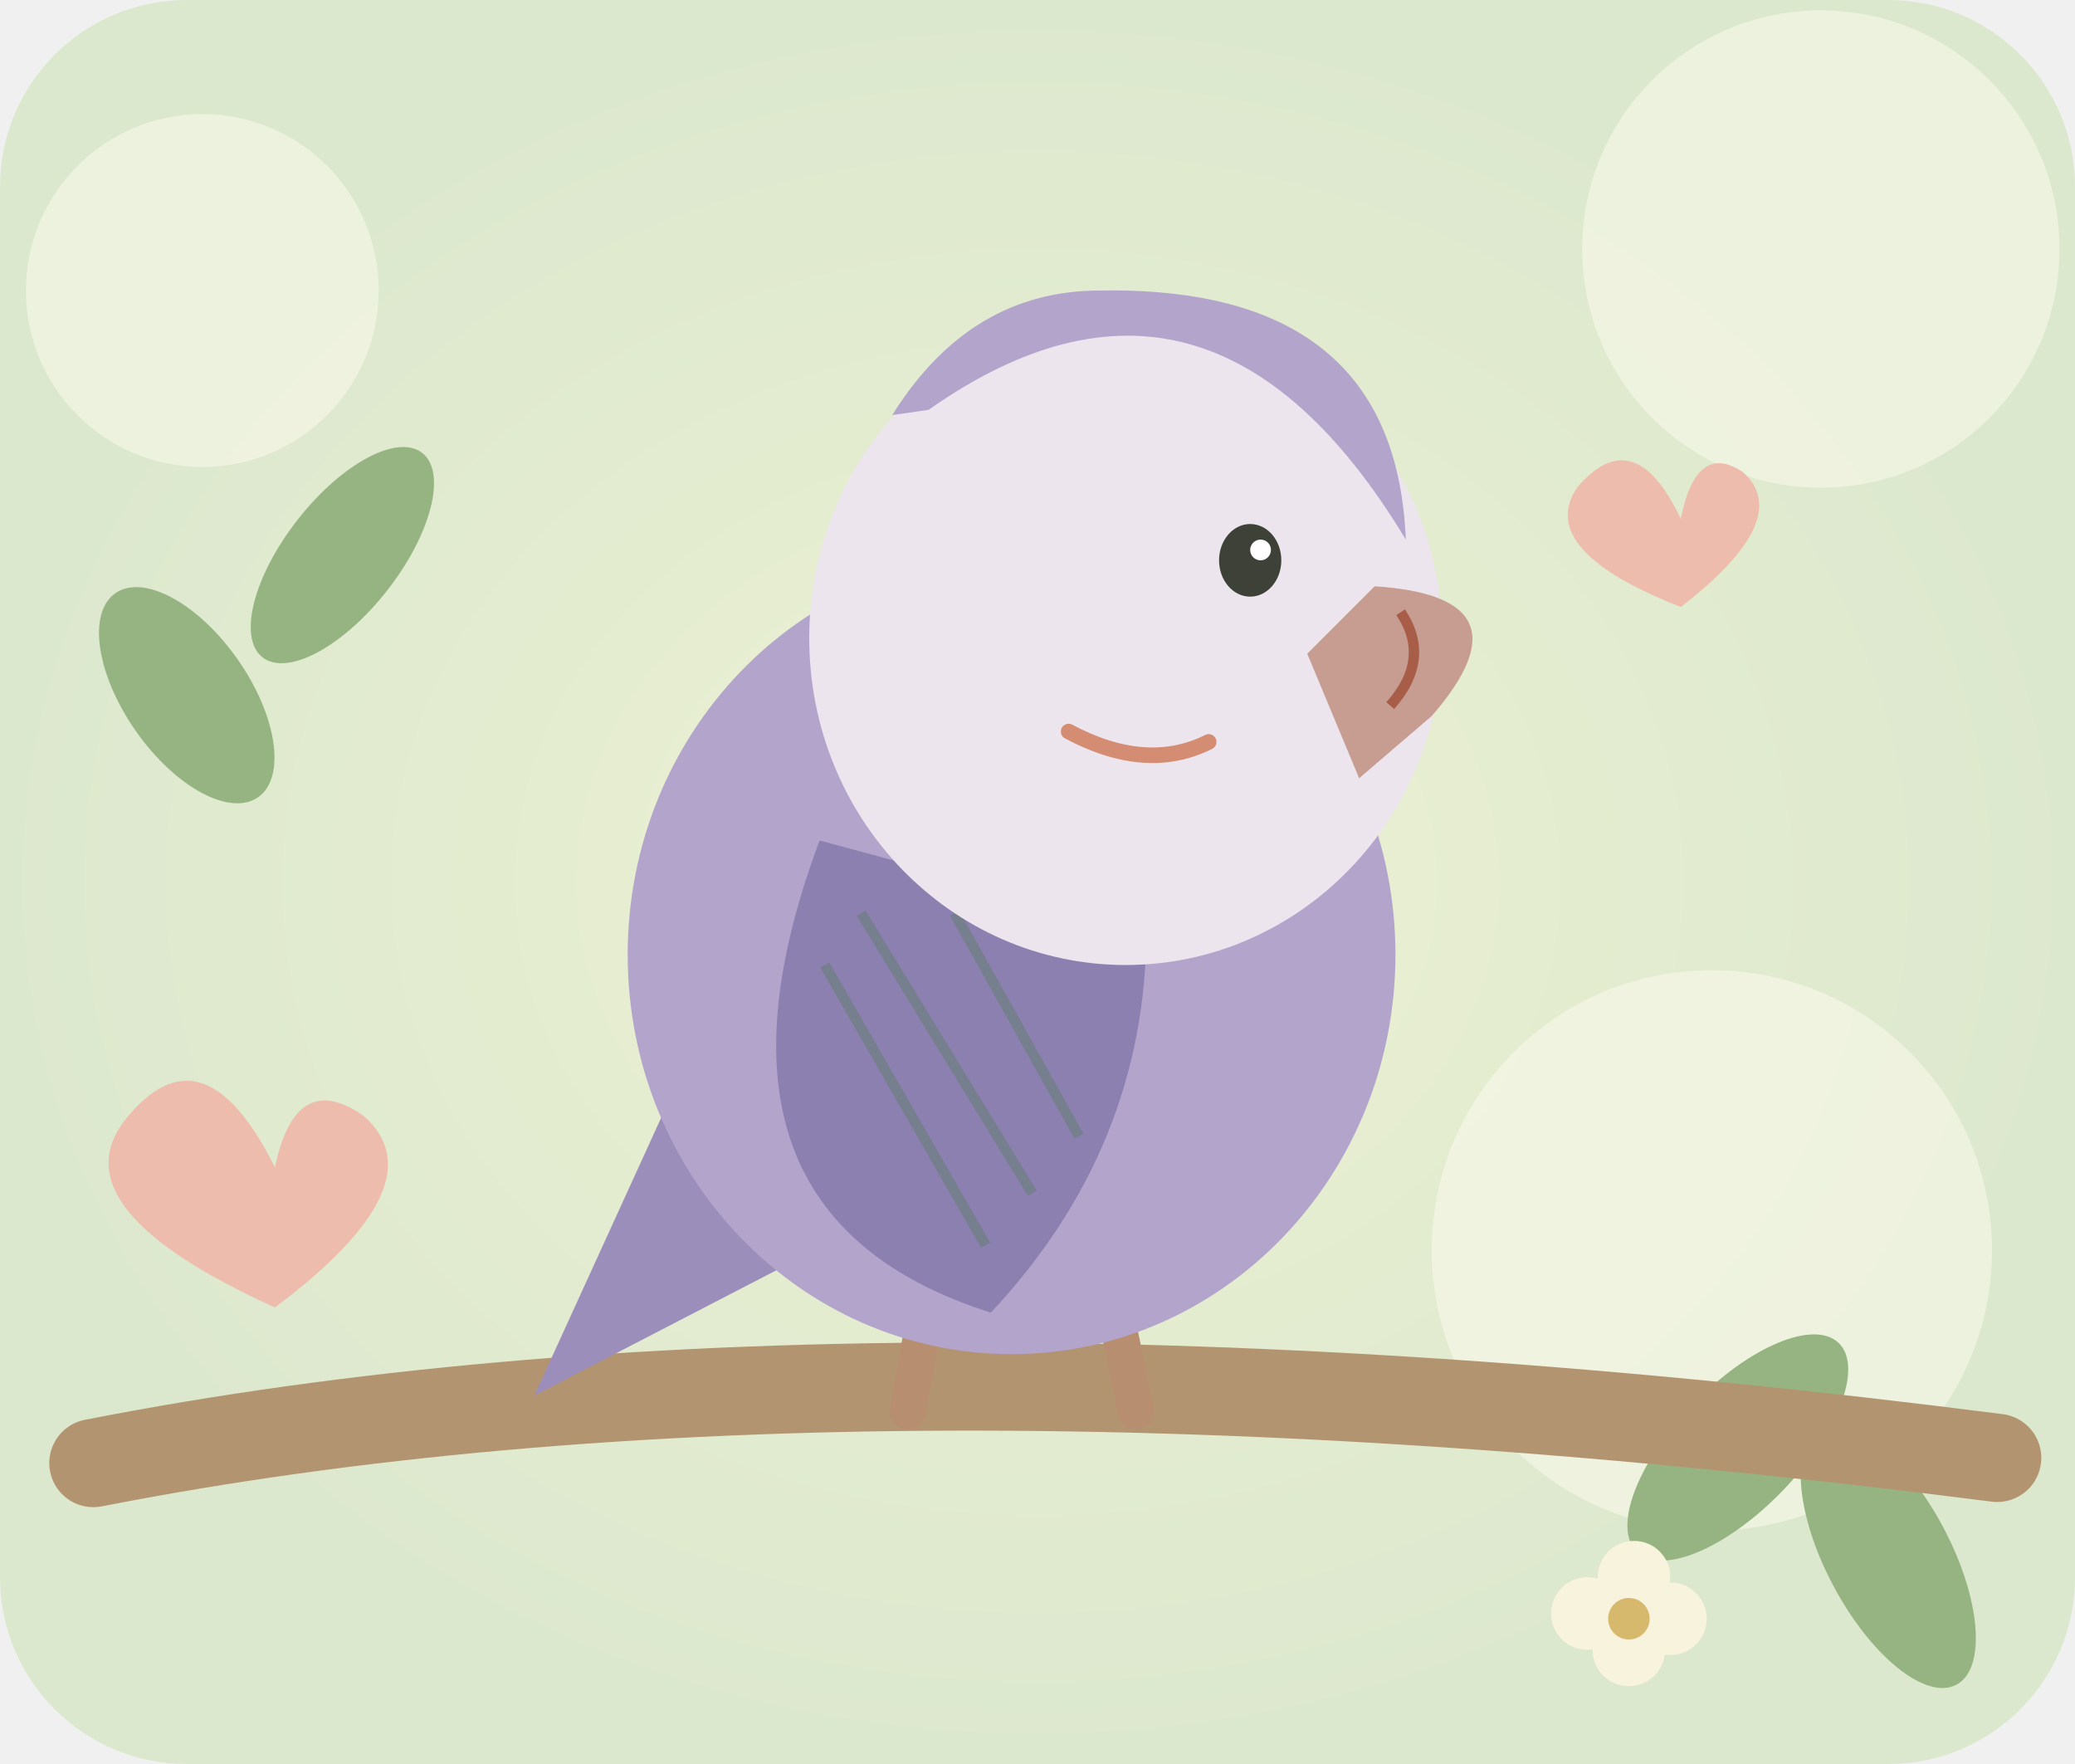
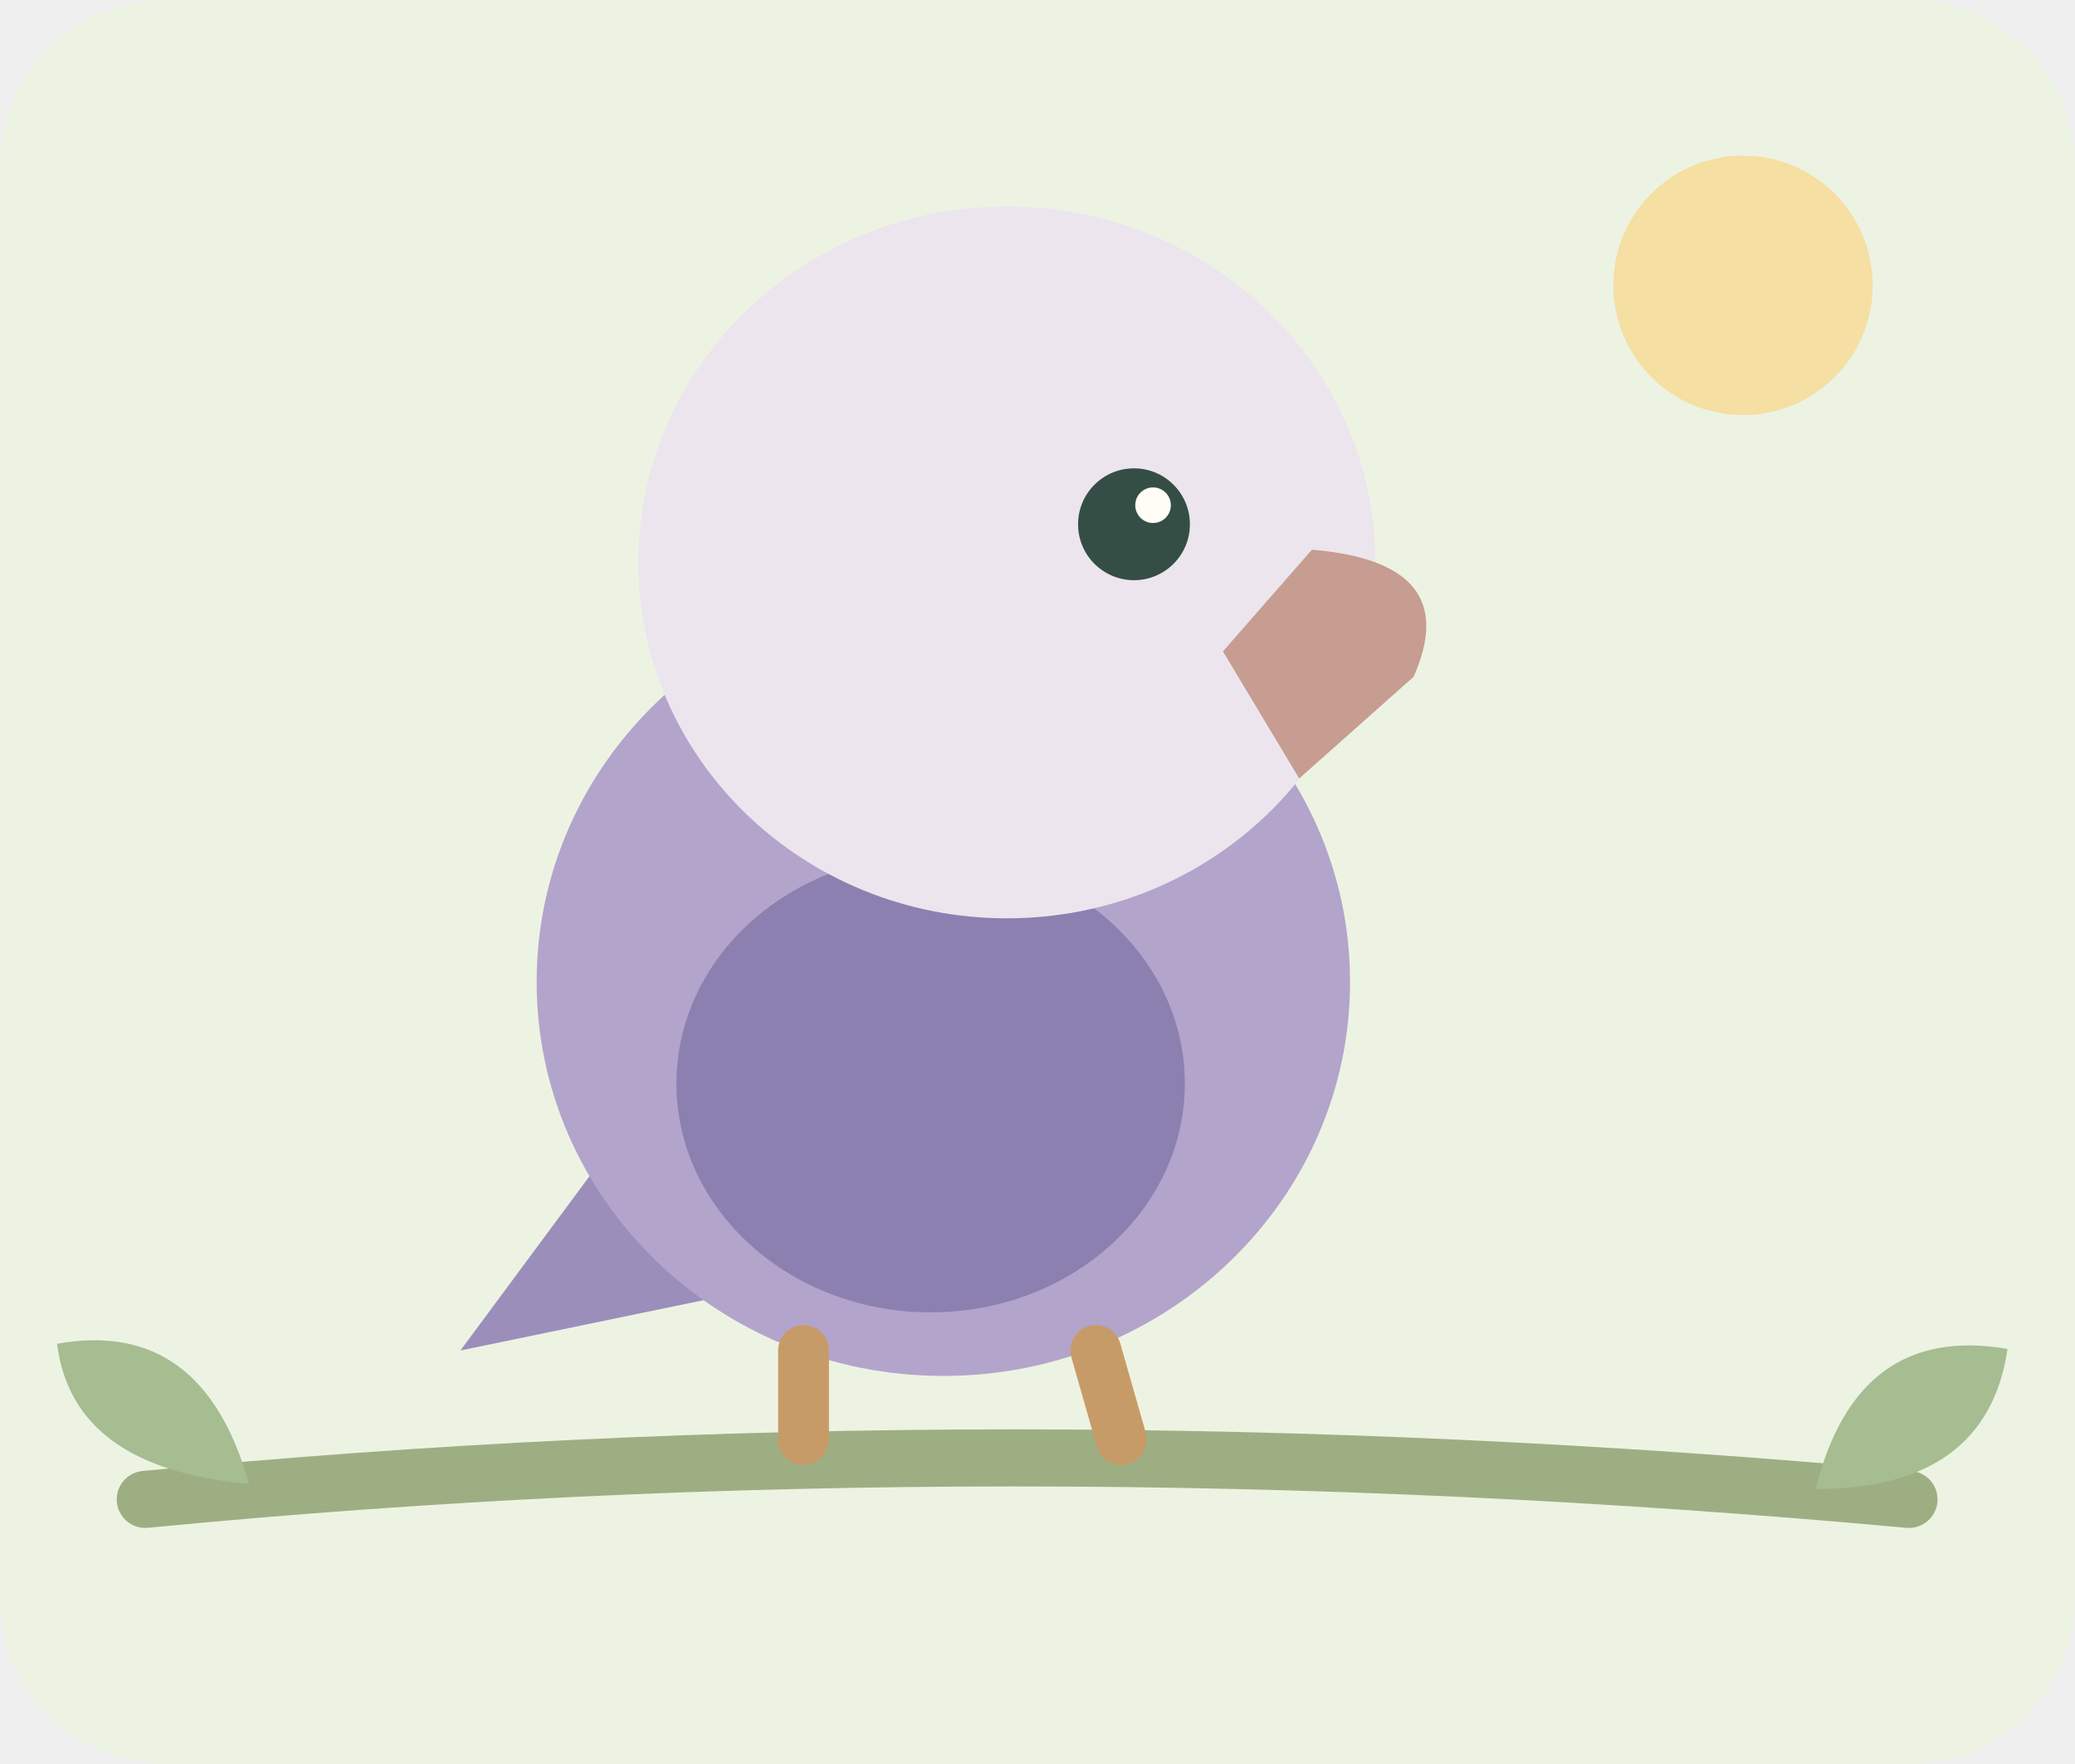
<svg xmlns="http://www.w3.org/2000/svg" viewBox="0 0 400 340">
-   <defs>
-     <radialGradient id="bg">
-       <stop stop-color="#edf1d3" />
-       <stop offset="1" stop-color="#dce8ce" />
-     </radialGradient>
-     <linearGradient id="body" x2=".7" y2="1">
-       <stop stop-color="#b3a4cc" />
-       <stop offset="1" stop-color="#b3a4cc" />
-     </linearGradient>
-     <linearGradient id="face" y2="1">
-       <stop stop-color="#ece5ed" />
-       <stop offset="1" stop-color="#ece5ed" />
-     </linearGradient>
-     <linearGradient id="wing" x2="1" y2="1">
-       <stop stop-color="#8c80b1" />
-       <stop offset="1" stop-color="#8c80b1" />
-     </linearGradient>
-   </defs>
-   <rect width="400" height="340" rx="36" fill="url(#bg)" />
-   <g opacity=".6" fill="#f9f8e9">
-     <circle cx="39" cy="56" r="34" />
-     <circle cx="351" cy="48" r="46" />
-     <circle cx="330" cy="241" r="54" />
+   <rect width="400" height="340" rx="32" fill="#edf3e2" />
+   <circle cx="336" cy="55" r="25" fill="#f5dfa3" />
+   <path d="M28 289q165-16 340 0" fill="none" stroke="#9eae83" stroke-width="11" stroke-linecap="round" stroke-linejoin="round" />
+   <path d="M48 286q-34-3-37-27 28-5 37 27M350 287q8-32 37-27-4 27-37 27" fill="#a6bc91" />
+   <g transform="translate(52 30) scale(2.45)">
+     <path d="M35 67 15 94 44 88Z" fill="#9c8ebb" />
+     <ellipse cx="53" cy="65" rx="32" ry="31" fill="#b3a4cc" />
+     <ellipse cx="52" cy="73" rx="20" ry="18" fill="#8c80b1" />
+     <path d="M42 94v7m23-7 2 7" fill="none" stroke="#c79b67" stroke-width="4" stroke-linecap="round" stroke-linejoin="round" />
+     <ellipse cx="58" cy="32" rx="29" ry="28" fill="#ece5ed" />
+     <circle cx="68" cy="29" r="4.4" fill="#344e46" />
+     <circle cx="69.5" cy="27.5" r="1.4" fill="#fffdf5" />
+     <path d="M82 31q12 1 8 10l-9 8-6-10Z" fill="#c69d90" />
  </g>
-   <g fill="#96b481">
-     <ellipse cx="36" cy="134" rx="12" ry="24" transform="rotate(-35 36 134)" />
-     <ellipse cx="66" cy="107" rx="11" ry="25" transform="rotate(38 66 107)" />
-     <ellipse cx="335" cy="279" rx="12" ry="28" transform="rotate(44 335 279)" />
-     <ellipse cx="364" cy="300" rx="12" ry="28" transform="rotate(-28 364 300)" />
-   </g>
-   <path d="M18 282Q166 253 385 281" fill="none" stroke="#b39470" stroke-width="17" stroke-linecap="round" />
-   <path d="M180 244l-5 28m39-24 5 24" stroke="#b88e70" stroke-width="7" stroke-linecap="round" />
-   <path d="M145 177 103 269 159 240" fill="#9c8ebb" />
-   <ellipse cx="195" cy="184" rx="74" ry="77" fill="url(#body)" />
-   <path d="M158 162q-27 72 33 91 30-32 30-74" fill="url(#wing)" />
-   <g fill="none" stroke="#527c58" stroke-width="2" opacity=".4">
-     <path d="m159 186 31 54m-24-64 33 54m-15-54 24 43" />
-   </g>
-   <ellipse cx="217" cy="123" rx="61" ry="63" fill="url(#face)" />
-   <path d="M179 79q54-38 92 25-2-49-59-48-25 0-40 24" fill="#b3a4cc" />
-   <path d="M265 113q31 2 11 25l-14 12-10-24Z" fill="#c69d90" />
-   <path d="M270 118q6 9-2 18" fill="none" stroke="#a85d48" stroke-width="2" />
-   <ellipse cx="241" cy="108" rx="6" ry="7" fill="#3d4137" />
-   <circle cx="243" cy="106" r="2" fill="#fff" />
-   <path d="M206 141q15 8 27 2" fill="none" stroke="#d48d73" stroke-width="3" stroke-linecap="round" />
-   <g fill="#edbcad">
-     <path d="M53 225q-14-28-29-9-13 17 29 36 32-24 17-37-13-9-17 10" />
-     <path d="M324 100q-9-19-20-6-8 12 20 23 22-17 12-26-9-6-12 9" />
-   </g>
-   <g fill="#f8f3dd">
-     <circle cx="315" cy="304" r="7" />
-     <circle cx="306" cy="311" r="7" />
-     <circle cx="314" cy="318" r="7" />
-     <circle cx="322" cy="312" r="7" />
-   </g>
-   <circle cx="314" cy="312" r="4" fill="#d7b96d" />
</svg>
